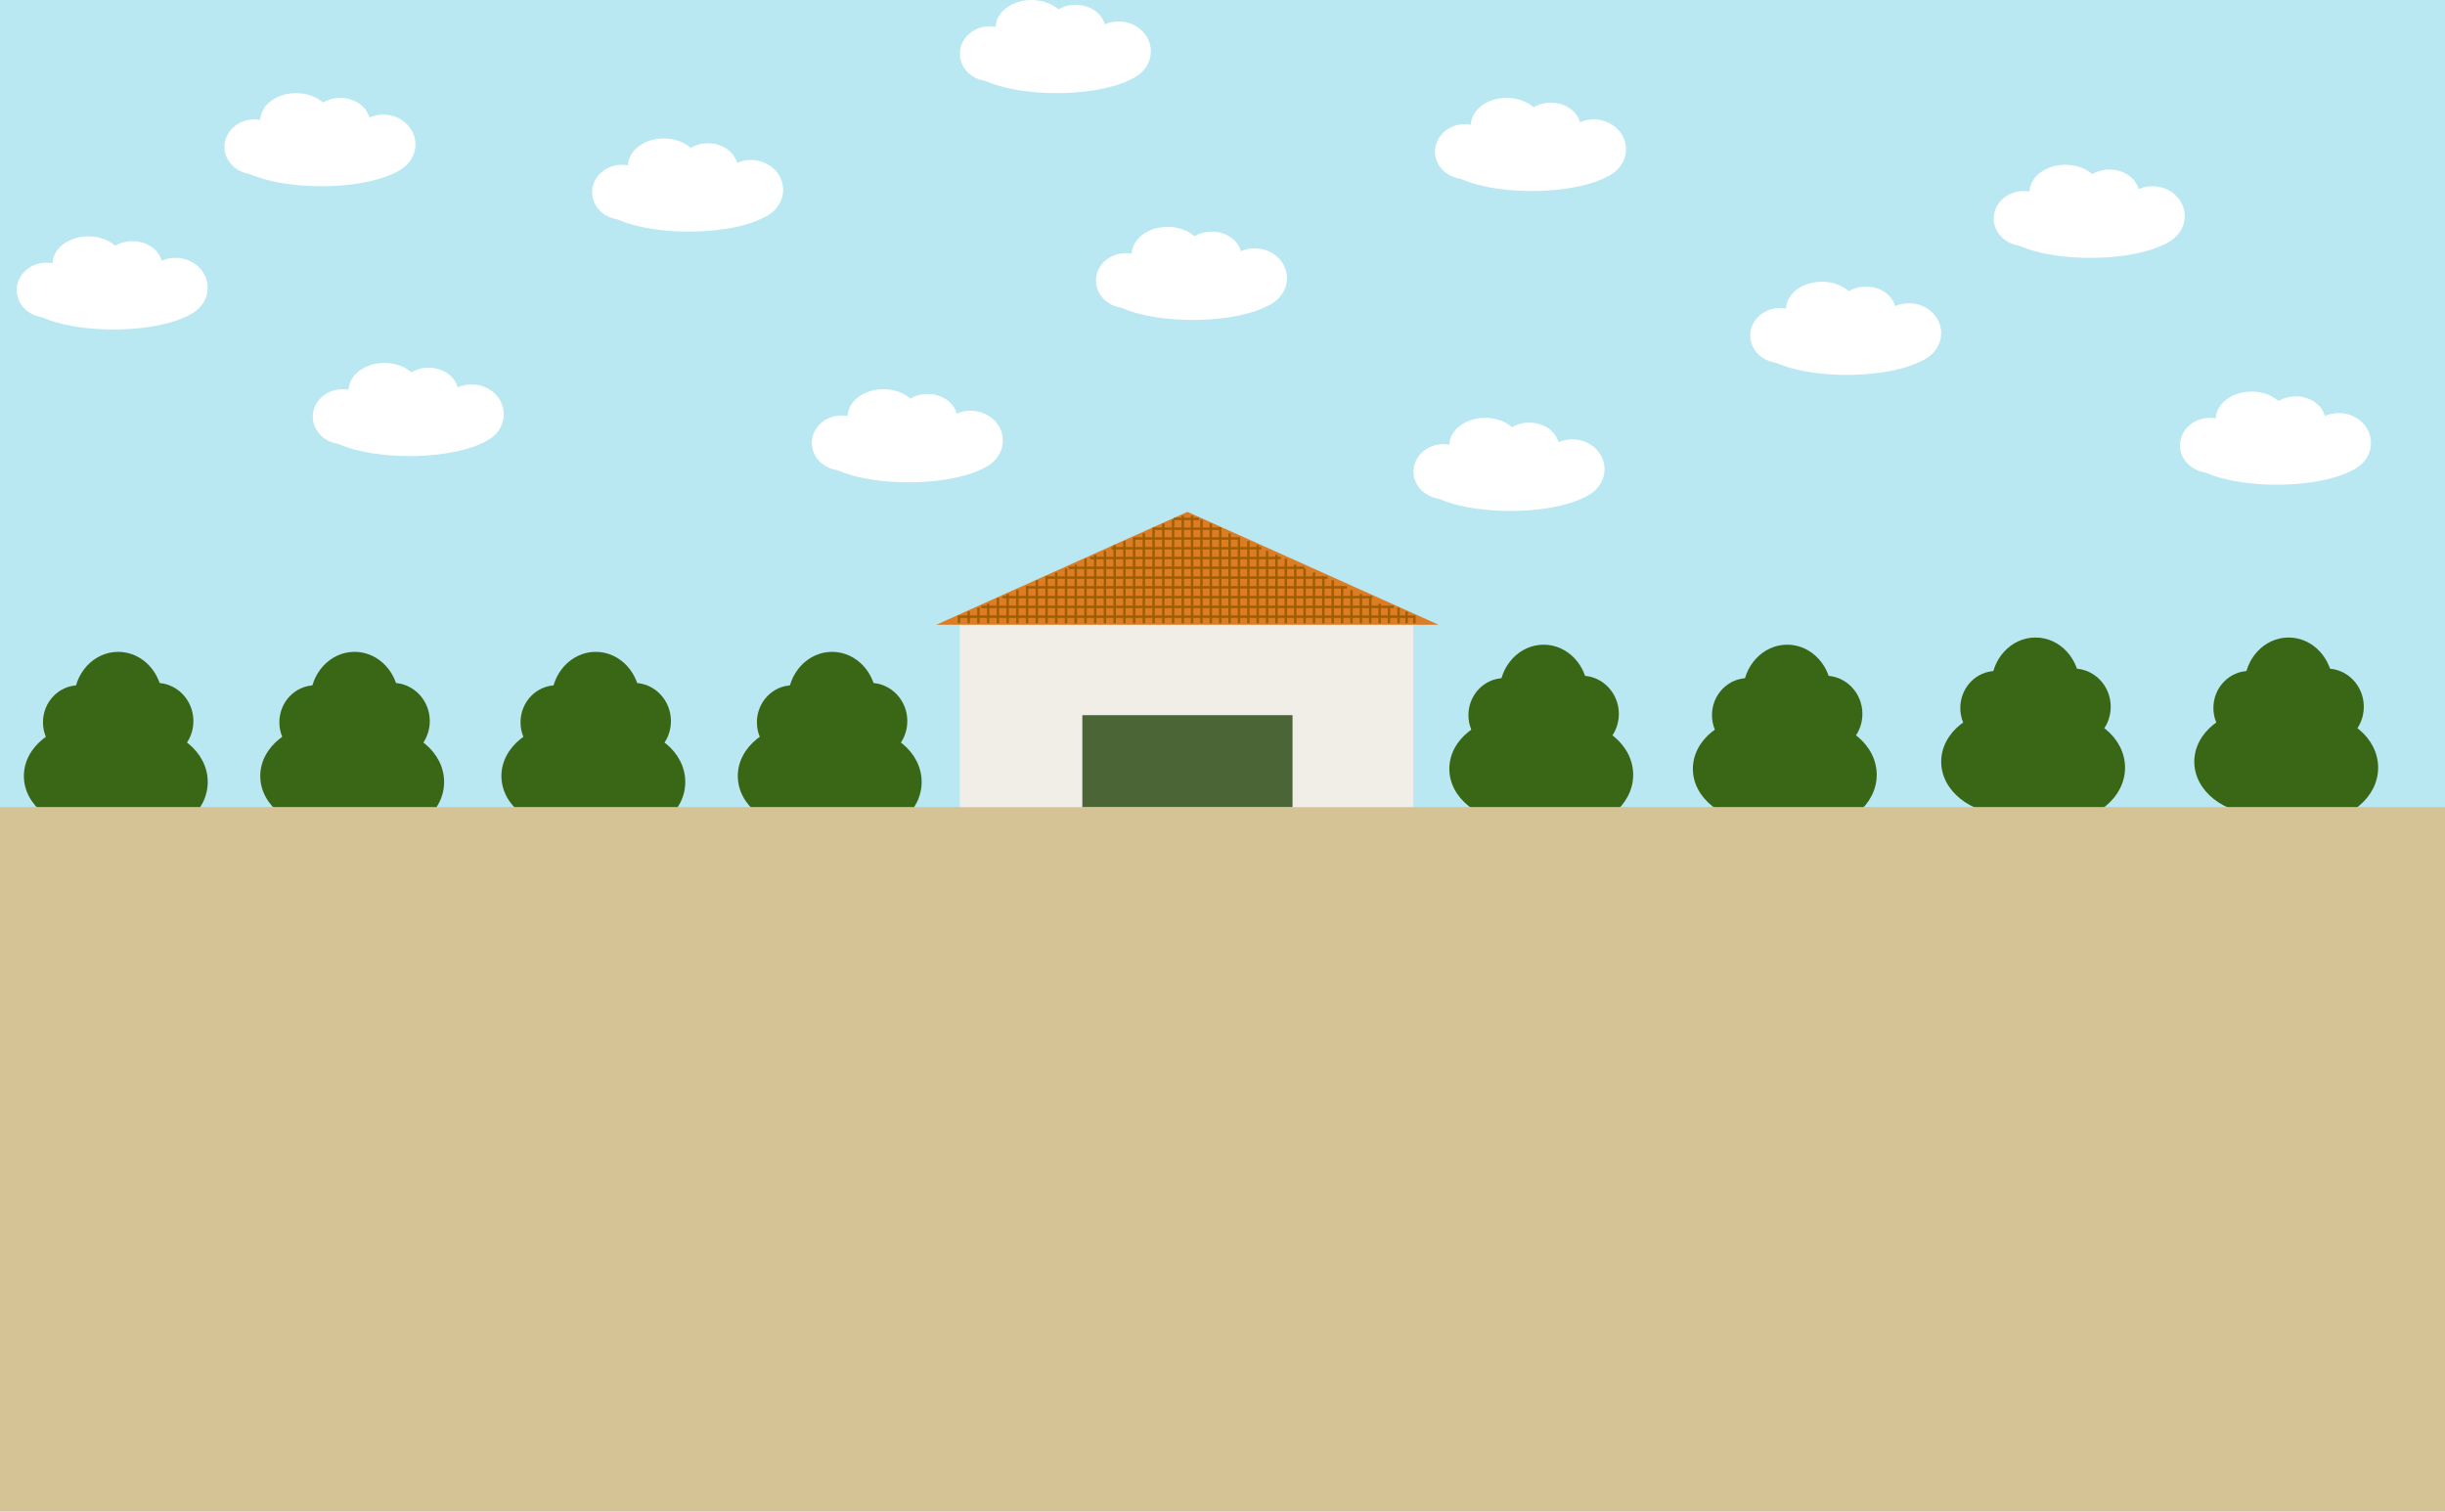
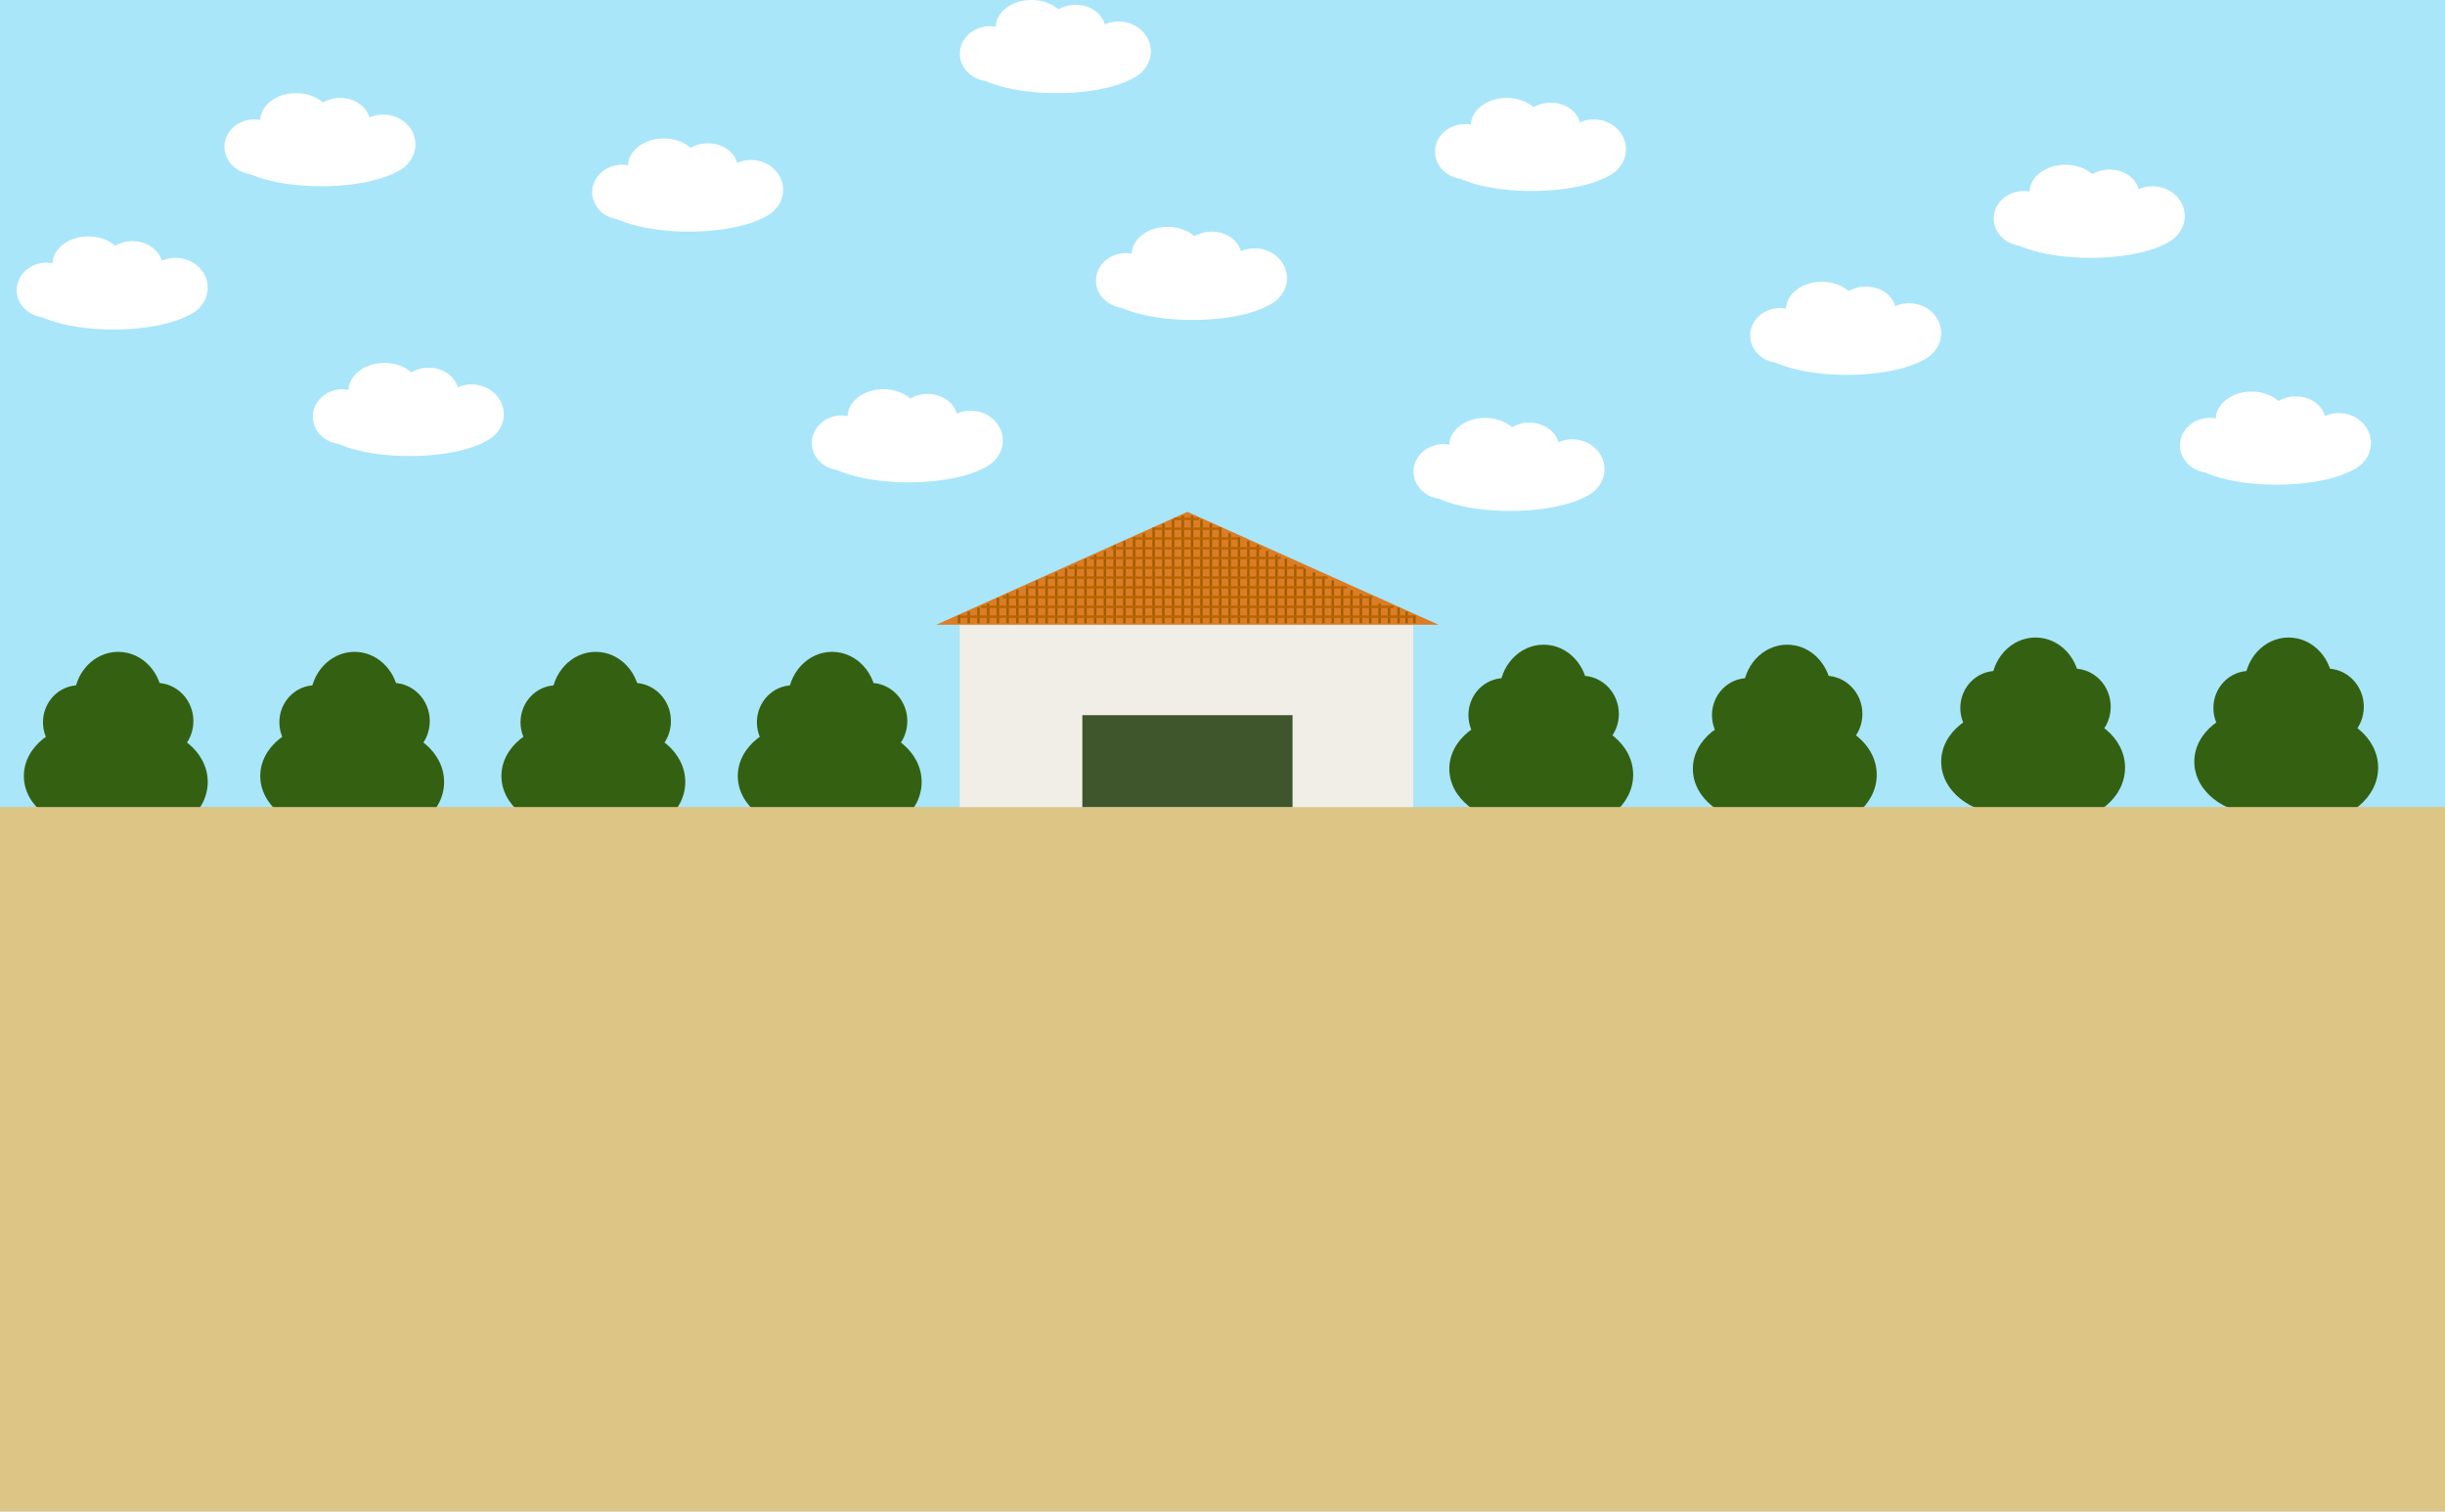
<svg xmlns="http://www.w3.org/2000/svg" width="1024" height="633" viewBox="0 0 1024 633" fill="none">
-   <rect width="1024" height="633" fill="#B9E8F2" />
-   <ellipse cx="148.5" cy="293" rx="18.5" ry="20" fill="#396715" />
-   <ellipse cx="164.5" cy="302" rx="15.5" ry="16" fill="#396715" />
-   <ellipse cx="132" cy="302.5" rx="15" ry="15.5" fill="#396715" />
-   <ellipse cx="145" cy="314" rx="15" ry="16" fill="#396715" />
-   <ellipse cx="136.5" cy="325" rx="27.5" ry="22" fill="#396715" />
-   <ellipse cx="159" cy="327.5" rx="27" ry="22.5" fill="#396715" />
-   <ellipse cx="852.5" cy="287" rx="18.5" ry="20" fill="#396715" />
-   <ellipse cx="868.5" cy="296" rx="15.5" ry="16" fill="#396715" />
-   <ellipse cx="836" cy="296.5" rx="15" ry="15.5" fill="#396715" />
-   <ellipse cx="849" cy="308" rx="15" ry="16" fill="#396715" />
-   <ellipse cx="840.5" cy="319" rx="27.5" ry="22" fill="#396715" />
-   <ellipse cx="863" cy="321.5" rx="27" ry="22.5" fill="#396715" />
-   <ellipse cx="958.5" cy="287" rx="18.5" ry="20" fill="#396715" />
-   <ellipse cx="974.5" cy="296" rx="15.5" ry="16" fill="#396715" />
-   <ellipse cx="942" cy="296.5" rx="15" ry="15.5" fill="#396715" />
-   <ellipse cx="955" cy="308" rx="15" ry="16" fill="#396715" />
-   <ellipse cx="946.5" cy="319" rx="27.5" ry="22" fill="#396715" />
-   <ellipse cx="969" cy="321.5" rx="27" ry="22.5" fill="#396715" />
-   <ellipse cx="748.5" cy="290" rx="18.5" ry="20" fill="#396715" />
-   <ellipse cx="764.5" cy="299" rx="15.5" ry="16" fill="#396715" />
-   <ellipse cx="732" cy="299.5" rx="15" ry="15.5" fill="#396715" />
-   <ellipse cx="745" cy="311" rx="15" ry="16" fill="#396715" />
-   <ellipse cx="736.5" cy="322" rx="27.5" ry="22" fill="#396715" />
-   <ellipse cx="759" cy="324.5" rx="27" ry="22.5" fill="#396715" />
-   <ellipse cx="646.5" cy="290" rx="18.5" ry="20" fill="#396715" />
-   <ellipse cx="662.5" cy="299" rx="15.5" ry="16" fill="#396715" />
-   <ellipse cx="630" cy="299.5" rx="15" ry="15.5" fill="#396715" />
-   <ellipse cx="643" cy="311" rx="15" ry="16" fill="#396715" />
-   <ellipse cx="634.5" cy="322" rx="27.5" ry="22" fill="#396715" />
-   <ellipse cx="657" cy="324.5" rx="27" ry="22.5" fill="#396715" />
-   <ellipse cx="249.5" cy="293" rx="18.5" ry="20" fill="#396715" />
-   <ellipse cx="265.5" cy="302" rx="15.5" ry="16" fill="#396715" />
-   <ellipse cx="233" cy="302.5" rx="15" ry="15.5" fill="#396715" />
-   <ellipse cx="246" cy="314" rx="15" ry="16" fill="#396715" />
-   <ellipse cx="237.5" cy="325" rx="27.5" ry="22" fill="#396715" />
-   <ellipse cx="260" cy="327.5" rx="27" ry="22.5" fill="#396715" />
-   <ellipse cx="348.5" cy="293" rx="18.5" ry="20" fill="#396715" />
-   <ellipse cx="364.5" cy="302" rx="15.5" ry="16" fill="#396715" />
-   <ellipse cx="332" cy="302.5" rx="15" ry="15.5" fill="#396715" />
-   <ellipse cx="345" cy="314" rx="15" ry="16" fill="#396715" />
-   <ellipse cx="336.5" cy="325" rx="27.5" ry="22" fill="#396715" />
-   <ellipse cx="359" cy="327.5" rx="27" ry="22.5" fill="#396715" />
-   <ellipse cx="49.5" cy="293" rx="18.5" ry="20" fill="#396715" />
-   <ellipse cx="65.5" cy="302" rx="15.5" ry="16" fill="#396715" />
-   <ellipse cx="33" cy="302.5" rx="15" ry="15.5" fill="#396715" />
-   <ellipse cx="46" cy="314" rx="15" ry="16" fill="#396715" />
-   <ellipse cx="37.5" cy="325" rx="27.5" ry="22" fill="#396715" />
-   <ellipse cx="60" cy="327.5" rx="27" ry="22.5" fill="#396715" />
-   <rect y="338" width="1024" height="295" fill="#D5C396" />
+   <rect width="1024" height="633" fill="#A9E6FA" />
+   <ellipse cx="148.5" cy="293" rx="18.5" ry="20" fill="#346111" />
+   <ellipse cx="164.5" cy="302" rx="15.5" ry="16" fill="#346111" />
+   <ellipse cx="132" cy="302.5" rx="15" ry="15.5" fill="#346111" />
+   <ellipse cx="145" cy="314" rx="15" ry="16" fill="#346111" />
+   <ellipse cx="136.5" cy="325" rx="27.5" ry="22" fill="#346111" />
+   <ellipse cx="159" cy="327.5" rx="27" ry="22.5" fill="#346111" />
+   <ellipse cx="852.5" cy="287" rx="18.5" ry="20" fill="#346111" />
+   <ellipse cx="868.5" cy="296" rx="15.5" ry="16" fill="#346111" />
+   <ellipse cx="836" cy="296.5" rx="15" ry="15.5" fill="#346111" />
+   <ellipse cx="849" cy="308" rx="15" ry="16" fill="#346111" />
+   <ellipse cx="840.5" cy="319" rx="27.5" ry="22" fill="#346111" />
+   <ellipse cx="863" cy="321.5" rx="27" ry="22.5" fill="#346111" />
+   <ellipse cx="958.5" cy="287" rx="18.5" ry="20" fill="#346111" />
+   <ellipse cx="974.5" cy="296" rx="15.5" ry="16" fill="#346111" />
+   <ellipse cx="942" cy="296.5" rx="15" ry="15.5" fill="#346111" />
+   <ellipse cx="955" cy="308" rx="15" ry="16" fill="#346111" />
+   <ellipse cx="946.5" cy="319" rx="27.5" ry="22" fill="#346111" />
+   <ellipse cx="969" cy="321.5" rx="27" ry="22.5" fill="#346111" />
+   <ellipse cx="748.5" cy="290" rx="18.5" ry="20" fill="#346111" />
+   <ellipse cx="764.5" cy="299" rx="15.5" ry="16" fill="#346111" />
+   <ellipse cx="732" cy="299.5" rx="15" ry="15.5" fill="#346111" />
+   <ellipse cx="745" cy="311" rx="15" ry="16" fill="#346111" />
+   <ellipse cx="736.5" cy="322" rx="27.5" ry="22" fill="#346111" />
+   <ellipse cx="759" cy="324.5" rx="27" ry="22.5" fill="#346111" />
+   <ellipse cx="646.5" cy="290" rx="18.5" ry="20" fill="#346111" />
+   <ellipse cx="662.5" cy="299" rx="15.5" ry="16" fill="#346111" />
+   <ellipse cx="630" cy="299.5" rx="15" ry="15.5" fill="#346111" />
+   <ellipse cx="643" cy="311" rx="15" ry="16" fill="#346111" />
+   <ellipse cx="634.5" cy="322" rx="27.5" ry="22" fill="#346111" />
+   <ellipse cx="657" cy="324.5" rx="27" ry="22.5" fill="#346111" />
+   <ellipse cx="249.5" cy="293" rx="18.5" ry="20" fill="#346111" />
+   <ellipse cx="265.5" cy="302" rx="15.5" ry="16" fill="#346111" />
+   <ellipse cx="233" cy="302.5" rx="15" ry="15.5" fill="#346111" />
+   <ellipse cx="246" cy="314" rx="15" ry="16" fill="#346111" />
+   <ellipse cx="237.5" cy="325" rx="27.5" ry="22" fill="#346111" />
+   <ellipse cx="260" cy="327.5" rx="27" ry="22.5" fill="#346111" />
+   <ellipse cx="348.5" cy="293" rx="18.5" ry="20" fill="#346111" />
+   <ellipse cx="364.5" cy="302" rx="15.5" ry="16" fill="#346111" />
+   <ellipse cx="332" cy="302.5" rx="15" ry="15.5" fill="#346111" />
+   <ellipse cx="345" cy="314" rx="15" ry="16" fill="#346111" />
+   <ellipse cx="336.5" cy="325" rx="27.5" ry="22" fill="#346111" />
+   <ellipse cx="359" cy="327.5" rx="27" ry="22.5" fill="#346111" />
+   <ellipse cx="49.5" cy="293" rx="18.5" ry="20" fill="#346111" />
+   <ellipse cx="65.5" cy="302" rx="15.5" ry="16" fill="#346111" />
+   <ellipse cx="33" cy="302.5" rx="15" ry="15.5" fill="#346111" />
+   <ellipse cx="46" cy="314" rx="15" ry="16" fill="#346111" />
+   <ellipse cx="37.5" cy="325" rx="27.5" ry="22" fill="#346111" />
+   <ellipse cx="60" cy="327.5" rx="27" ry="22.5" fill="#346111" />
+   <rect y="338" width="1024" height="295" fill="#DDC586" />
  <rect x="401.952" y="261.037" width="189.911" height="76.963" fill="#F1EEE7" />
  <path d="M497.315 214.369L602.49 261.652H392.14L497.315 214.369Z" fill="#DC7C23" />
  <line x1="589.103" y1="256.125" x2="589.103" y2="261.038" stroke="#9C5E01" />
-   <rect x="453.301" y="299.519" width="88.027" height="38.481" fill="#4B6536" />
+   <rect x="453.301" y="299.519" width="88.027" height="38.481" fill="#3F562D" />
  <line x1="409.788" y1="254.487" x2="409.788" y2="261.038" stroke="#9C5E01" />
  <line x1="438.315" y1="241.387" x2="438.315" y2="261.038" stroke="#9C5E01" />
  <line x1="458.692" y1="232.381" x2="458.692" y2="261.038" stroke="#9C5E01" />
  <line x1="474.993" y1="225.012" x2="474.993" y2="261.038" stroke="#9C5E01" />
  <line x1="491.295" y1="217.644" x2="491.295" y2="261.038" stroke="#9C5E01" />
  <line x1="495.37" y1="216.006" x2="495.37" y2="261.038" stroke="#9C5E01" />
  <line x1="487.219" y1="219.281" x2="487.219" y2="261.038" stroke="#9C5E01" />
  <line x1="483.144" y1="220.919" x2="483.144" y2="261.038" stroke="#9C5E01" />
  <line x1="479.069" y1="223.375" x2="479.069" y2="261.038" stroke="#9C5E01" />
  <line x1="470.918" y1="226.65" x2="470.918" y2="261.038" stroke="#9C5E01" />
  <line x1="466.842" y1="228.287" x2="466.842" y2="261.038" stroke="#9C5E01" />
  <line x1="462.767" y1="230.744" x2="462.767" y2="261.038" stroke="#9C5E01" />
  <line x1="454.616" y1="234.019" x2="454.616" y2="261.038" stroke="#9C5E01" />
  <line x1="450.541" y1="236.475" x2="450.541" y2="261.038" stroke="#9C5E01" />
  <line x1="446.466" y1="238.112" x2="446.466" y2="261.038" stroke="#9C5E01" />
  <line x1="442.39" y1="239.75" x2="442.39" y2="261.038" stroke="#9C5E01" />
  <line x1="434.24" y1="243.025" x2="434.24" y2="261.038" stroke="#9C5E01" />
  <line x1="430.164" y1="245.481" x2="430.164" y2="261.038" stroke="#9C5E01" />
  <line x1="405.712" y1="256.125" x2="405.712" y2="261.038" stroke="#9C5E01" />
  <line x1="401.637" y1="257.763" x2="401.637" y2="261.038" stroke="#9C5E01" />
  <line x1="450.541" y1="256.125" x2="450.541" y2="261.038" stroke="#9C5E01" />
  <line x1="426.089" y1="247.119" x2="426.089" y2="261.038" stroke="#9C5E01" />
  <line x1="422.014" y1="248.756" x2="422.014" y2="261.038" stroke="#9C5E01" />
  <line x1="417.938" y1="250.394" x2="417.938" y2="261.038" stroke="#9C5E01" />
  <line x1="413.863" y1="252.85" x2="413.863" y2="261.038" stroke="#9C5E01" />
  <line y1="-0.5" x2="6.55" y2="-0.5" transform="matrix(0 1 1 0 582.23 254.487)" stroke="#9C5E01" />
  <line y1="-0.5" x2="19.65" y2="-0.5" transform="matrix(0 1 1 0 554.74 241.387)" stroke="#9C5E01" />
  <line y1="-0.5" x2="28.656" y2="-0.5" transform="matrix(0 1 1 0 535.105 232.381)" stroke="#9C5E01" />
  <line y1="-0.5" x2="36.025" y2="-0.5" transform="matrix(0 1 1 0 519.396 225.012)" stroke="#9C5E01" />
  <line y1="-0.5" x2="43.394" y2="-0.5" transform="matrix(0 1 1 0 503.687 217.644)" stroke="#9C5E01" />
  <line y1="-0.5" x2="45.031" y2="-0.5" transform="matrix(0 1 1 0 499.76 216.006)" stroke="#9C5E01" />
  <line y1="-0.5" x2="41.756" y2="-0.5" transform="matrix(0 1 1 0 507.615 219.281)" stroke="#9C5E01" />
  <line y1="-0.5" x2="40.119" y2="-0.5" transform="matrix(0 1 1 0 511.542 220.919)" stroke="#9C5E01" />
  <line y1="-0.5" x2="37.663" y2="-0.5" transform="matrix(0 1 1 0 515.469 223.375)" stroke="#9C5E01" />
  <line y1="-0.5" x2="34.388" y2="-0.5" transform="matrix(0 1 1 0 523.323 226.65)" stroke="#9C5E01" />
  <line y1="-0.5" x2="32.75" y2="-0.5" transform="matrix(0 1 1 0 527.25 228.287)" stroke="#9C5E01" />
  <line y1="-0.5" x2="30.294" y2="-0.5" transform="matrix(0 1 1 0 531.177 230.744)" stroke="#9C5E01" />
  <line y1="-0.5" x2="27.019" y2="-0.5" transform="matrix(0 1 1 0 539.032 234.019)" stroke="#9C5E01" />
  <line y1="-0.5" x2="24.562" y2="-0.5" transform="matrix(0 1 1 0 542.959 236.475)" stroke="#9C5E01" />
  <line y1="-0.5" x2="22.925" y2="-0.5" transform="matrix(0 1 1 0 546.886 238.112)" stroke="#9C5E01" />
  <line y1="-0.5" x2="21.288" y2="-0.5" transform="matrix(0 1 1 0 550.813 239.75)" stroke="#9C5E01" />
  <line y1="-0.5" x2="18.012" y2="-0.5" transform="matrix(0 1 1 0 558.667 243.025)" stroke="#9C5E01" />
  <line y1="-0.5" x2="15.556" y2="-0.5" transform="matrix(0 1 1 0 562.595 245.481)" stroke="#9C5E01" />
  <path d="M585.75 254.487V261.038" stroke="#9C5E01" />
  <line x1="592.363" y1="257.763" x2="592.363" y2="261.038" stroke="#9C5E01" />
  <line y1="-0.5" x2="13.919" y2="-0.5" transform="matrix(0 1 1 0 566.522 247.119)" stroke="#9C5E01" />
  <line y1="-0.5" x2="12.281" y2="-0.5" transform="matrix(0 1 1 0 570.449 248.756)" stroke="#9C5E01" />
  <line y1="-0.5" x2="10.644" y2="-0.5" transform="matrix(0 1 1 0 574.376 250.394)" stroke="#9C5E01" />
  <line y1="-0.5" x2="8.188" y2="-0.5" transform="matrix(0 1 1 0 578.303 252.85)" stroke="#9C5E01" />
-   <line x1="518.507" y1="225.512" x2="475.308" y2="225.512" stroke="#9C5E01" />
-   <line x1="511.171" y1="221.419" x2="483.459" y2="221.419" stroke="#9C5E01" />
-   <line x1="502.205" y1="217.325" x2="491.61" y2="217.325" stroke="#9C5E01" />
-   <line x1="528.288" y1="229.606" x2="465.527" y2="229.606" stroke="#9C5E01" />
-   <line x1="536.438" y1="233.7" x2="456.562" y2="233.7" stroke="#9C5E01" />
-   <line x1="546.219" y1="237.794" x2="447.596" y2="237.794" stroke="#9C5E01" />
-   <line x1="556" y1="241.887" x2="437.815" y2="241.887" stroke="#9C5E01" />
-   <line x1="564.151" y1="245.981" x2="429.664" y2="245.981" stroke="#9C5E01" />
-   <line x1="574.747" y1="250.075" x2="419.884" y2="250.075" stroke="#9C5E01" />
-   <line x1="583.712" y1="254.169" x2="410.918" y2="254.169" stroke="#9C5E01" />
-   <line x1="591.863" y1="258.262" x2="401.952" y2="258.263" stroke="#9C5E01" />
+   <line x1="518.507" y1="225.512" x2="475.308" y2="225.512" stroke="#B96400" />
+   <line x1="511.171" y1="221.419" x2="483.459" y2="221.419" stroke="#B96400" />
+   <line x1="502.205" y1="217.325" x2="491.61" y2="217.325" stroke="#B96400" />
+   <line x1="528.288" y1="229.606" x2="465.527" y2="229.606" stroke="#B96400" />
+   <line x1="536.438" y1="233.7" x2="456.562" y2="233.7" stroke="#B96400" />
+   <line x1="546.219" y1="237.794" x2="447.596" y2="237.794" stroke="#B96400" />
+   <line x1="556" y1="241.887" x2="437.815" y2="241.887" stroke="#B96400" />
+   <line x1="564.151" y1="245.981" x2="429.664" y2="245.981" stroke="#B96400" />
+   <line x1="574.747" y1="250.075" x2="419.884" y2="250.075" stroke="#B96400" />
+   <line x1="583.712" y1="254.169" x2="410.918" y2="254.169" stroke="#B96400" />
+   <line x1="591.863" y1="258.262" x2="401.952" y2="258.263" stroke="#B96400" />
  <ellipse cx="499.5" cy="121" rx="37.5" ry="13" fill="white" />
  <ellipse cx="471.5" cy="117.5" rx="12.5" ry="11.5" fill="white" />
  <ellipse cx="489" cy="106.5" rx="15" ry="11.5" fill="white" />
  <ellipse cx="507.5" cy="107.5" rx="12.5" ry="10.5" fill="white" />
  <ellipse cx="525.5" cy="116.5" rx="13.5" ry="12.5" fill="white" />
  <ellipse cx="953.5" cy="190" rx="37.5" ry="13" fill="white" />
  <ellipse cx="925.5" cy="186.5" rx="12.5" ry="11.5" fill="white" />
  <ellipse cx="943" cy="175.5" rx="15" ry="11.5" fill="white" />
  <ellipse cx="961.5" cy="176.5" rx="12.5" ry="10.5" fill="white" />
  <ellipse cx="979.5" cy="185.5" rx="13.5" ry="12.5" fill="white" />
  <ellipse cx="288.5" cy="84" rx="37.5" ry="13" fill="white" />
  <ellipse cx="260.5" cy="80.5" rx="12.5" ry="11.5" fill="white" />
  <ellipse cx="278" cy="69.5" rx="15" ry="11.5" fill="white" />
  <ellipse cx="296.5" cy="70.5" rx="12.5" ry="10.5" fill="white" />
  <ellipse cx="314.5" cy="79.5" rx="13.5" ry="12.5" fill="white" />
  <ellipse cx="632.5" cy="201" rx="37.5" ry="13" fill="white" />
  <ellipse cx="604.5" cy="197.5" rx="12.5" ry="11.5" fill="white" />
  <ellipse cx="622" cy="186.5" rx="15" ry="11.5" fill="white" />
  <ellipse cx="640.5" cy="187.5" rx="12.5" ry="10.5" fill="white" />
  <ellipse cx="658.5" cy="196.5" rx="13.5" ry="12.5" fill="white" />
  <ellipse cx="641.5" cy="67" rx="37.5" ry="13" fill="white" />
  <ellipse cx="613.5" cy="63.5" rx="12.5" ry="11.5" fill="white" />
  <ellipse cx="631" cy="52.5" rx="15" ry="11.5" fill="white" />
  <ellipse cx="649.5" cy="53.5" rx="12.5" ry="10.5" fill="white" />
  <ellipse cx="667.5" cy="62.5" rx="13.5" ry="12.5" fill="white" />
  <ellipse cx="773.5" cy="144" rx="37.5" ry="13" fill="white" />
  <ellipse cx="745.5" cy="140.5" rx="12.5" ry="11.5" fill="white" />
  <ellipse cx="763" cy="129.5" rx="15" ry="11.5" fill="white" />
  <ellipse cx="781.5" cy="130.5" rx="12.5" ry="10.5" fill="white" />
  <ellipse cx="799.5" cy="139.5" rx="13.5" ry="12.5" fill="white" />
  <ellipse cx="171.5" cy="178" rx="37.5" ry="13" fill="white" />
  <ellipse cx="143.5" cy="174.5" rx="12.5" ry="11.5" fill="white" />
  <ellipse cx="161" cy="163.5" rx="15" ry="11.5" fill="white" />
  <ellipse cx="179.5" cy="164.5" rx="12.5" ry="10.5" fill="white" />
  <ellipse cx="197.5" cy="173.5" rx="13.5" ry="12.5" fill="white" />
  <ellipse cx="47.5" cy="125" rx="37.5" ry="13" fill="white" />
  <ellipse cx="19.5" cy="121.5" rx="12.5" ry="11.5" fill="white" />
  <ellipse cx="37" cy="110.5" rx="15" ry="11.5" fill="white" />
  <ellipse cx="55.5" cy="111.5" rx="12.5" ry="10.5" fill="white" />
  <ellipse cx="73.5" cy="120.5" rx="13.5" ry="12.5" fill="white" />
  <ellipse cx="134.5" cy="65" rx="37.5" ry="13" fill="white" />
  <ellipse cx="106.5" cy="61.5" rx="12.5" ry="11.5" fill="white" />
  <ellipse cx="124" cy="50.5" rx="15" ry="11.5" fill="white" />
  <ellipse cx="142.5" cy="51.5" rx="12.5" ry="10.5" fill="white" />
  <ellipse cx="160.5" cy="60.5" rx="13.5" ry="12.5" fill="white" />
  <ellipse cx="875.5" cy="95" rx="37.5" ry="13" fill="white" />
  <ellipse cx="847.5" cy="91.5" rx="12.5" ry="11.5" fill="white" />
  <ellipse cx="865" cy="80.5" rx="15" ry="11.5" fill="white" />
  <ellipse cx="883.5" cy="81.5" rx="12.5" ry="10.5" fill="white" />
  <ellipse cx="901.5" cy="90.5" rx="13.5" ry="12.5" fill="white" />
  <ellipse cx="442.5" cy="26" rx="37.5" ry="13" fill="white" />
  <ellipse cx="414.5" cy="22.5" rx="12.5" ry="11.5" fill="white" />
  <ellipse cx="432" cy="11.5" rx="15" ry="11.5" fill="white" />
  <ellipse cx="450.5" cy="12.5" rx="12.5" ry="10.5" fill="white" />
  <ellipse cx="468.5" cy="21.5" rx="13.5" ry="12.5" fill="white" />
  <ellipse cx="380.5" cy="189" rx="37.5" ry="13" fill="white" />
  <ellipse cx="352.5" cy="185.5" rx="12.5" ry="11.5" fill="white" />
  <ellipse cx="370" cy="174.5" rx="15" ry="11.5" fill="white" />
  <ellipse cx="388.5" cy="175.5" rx="12.5" ry="10.5" fill="white" />
  <ellipse cx="406.5" cy="184.5" rx="13.5" ry="12.5" fill="white" />
</svg>
